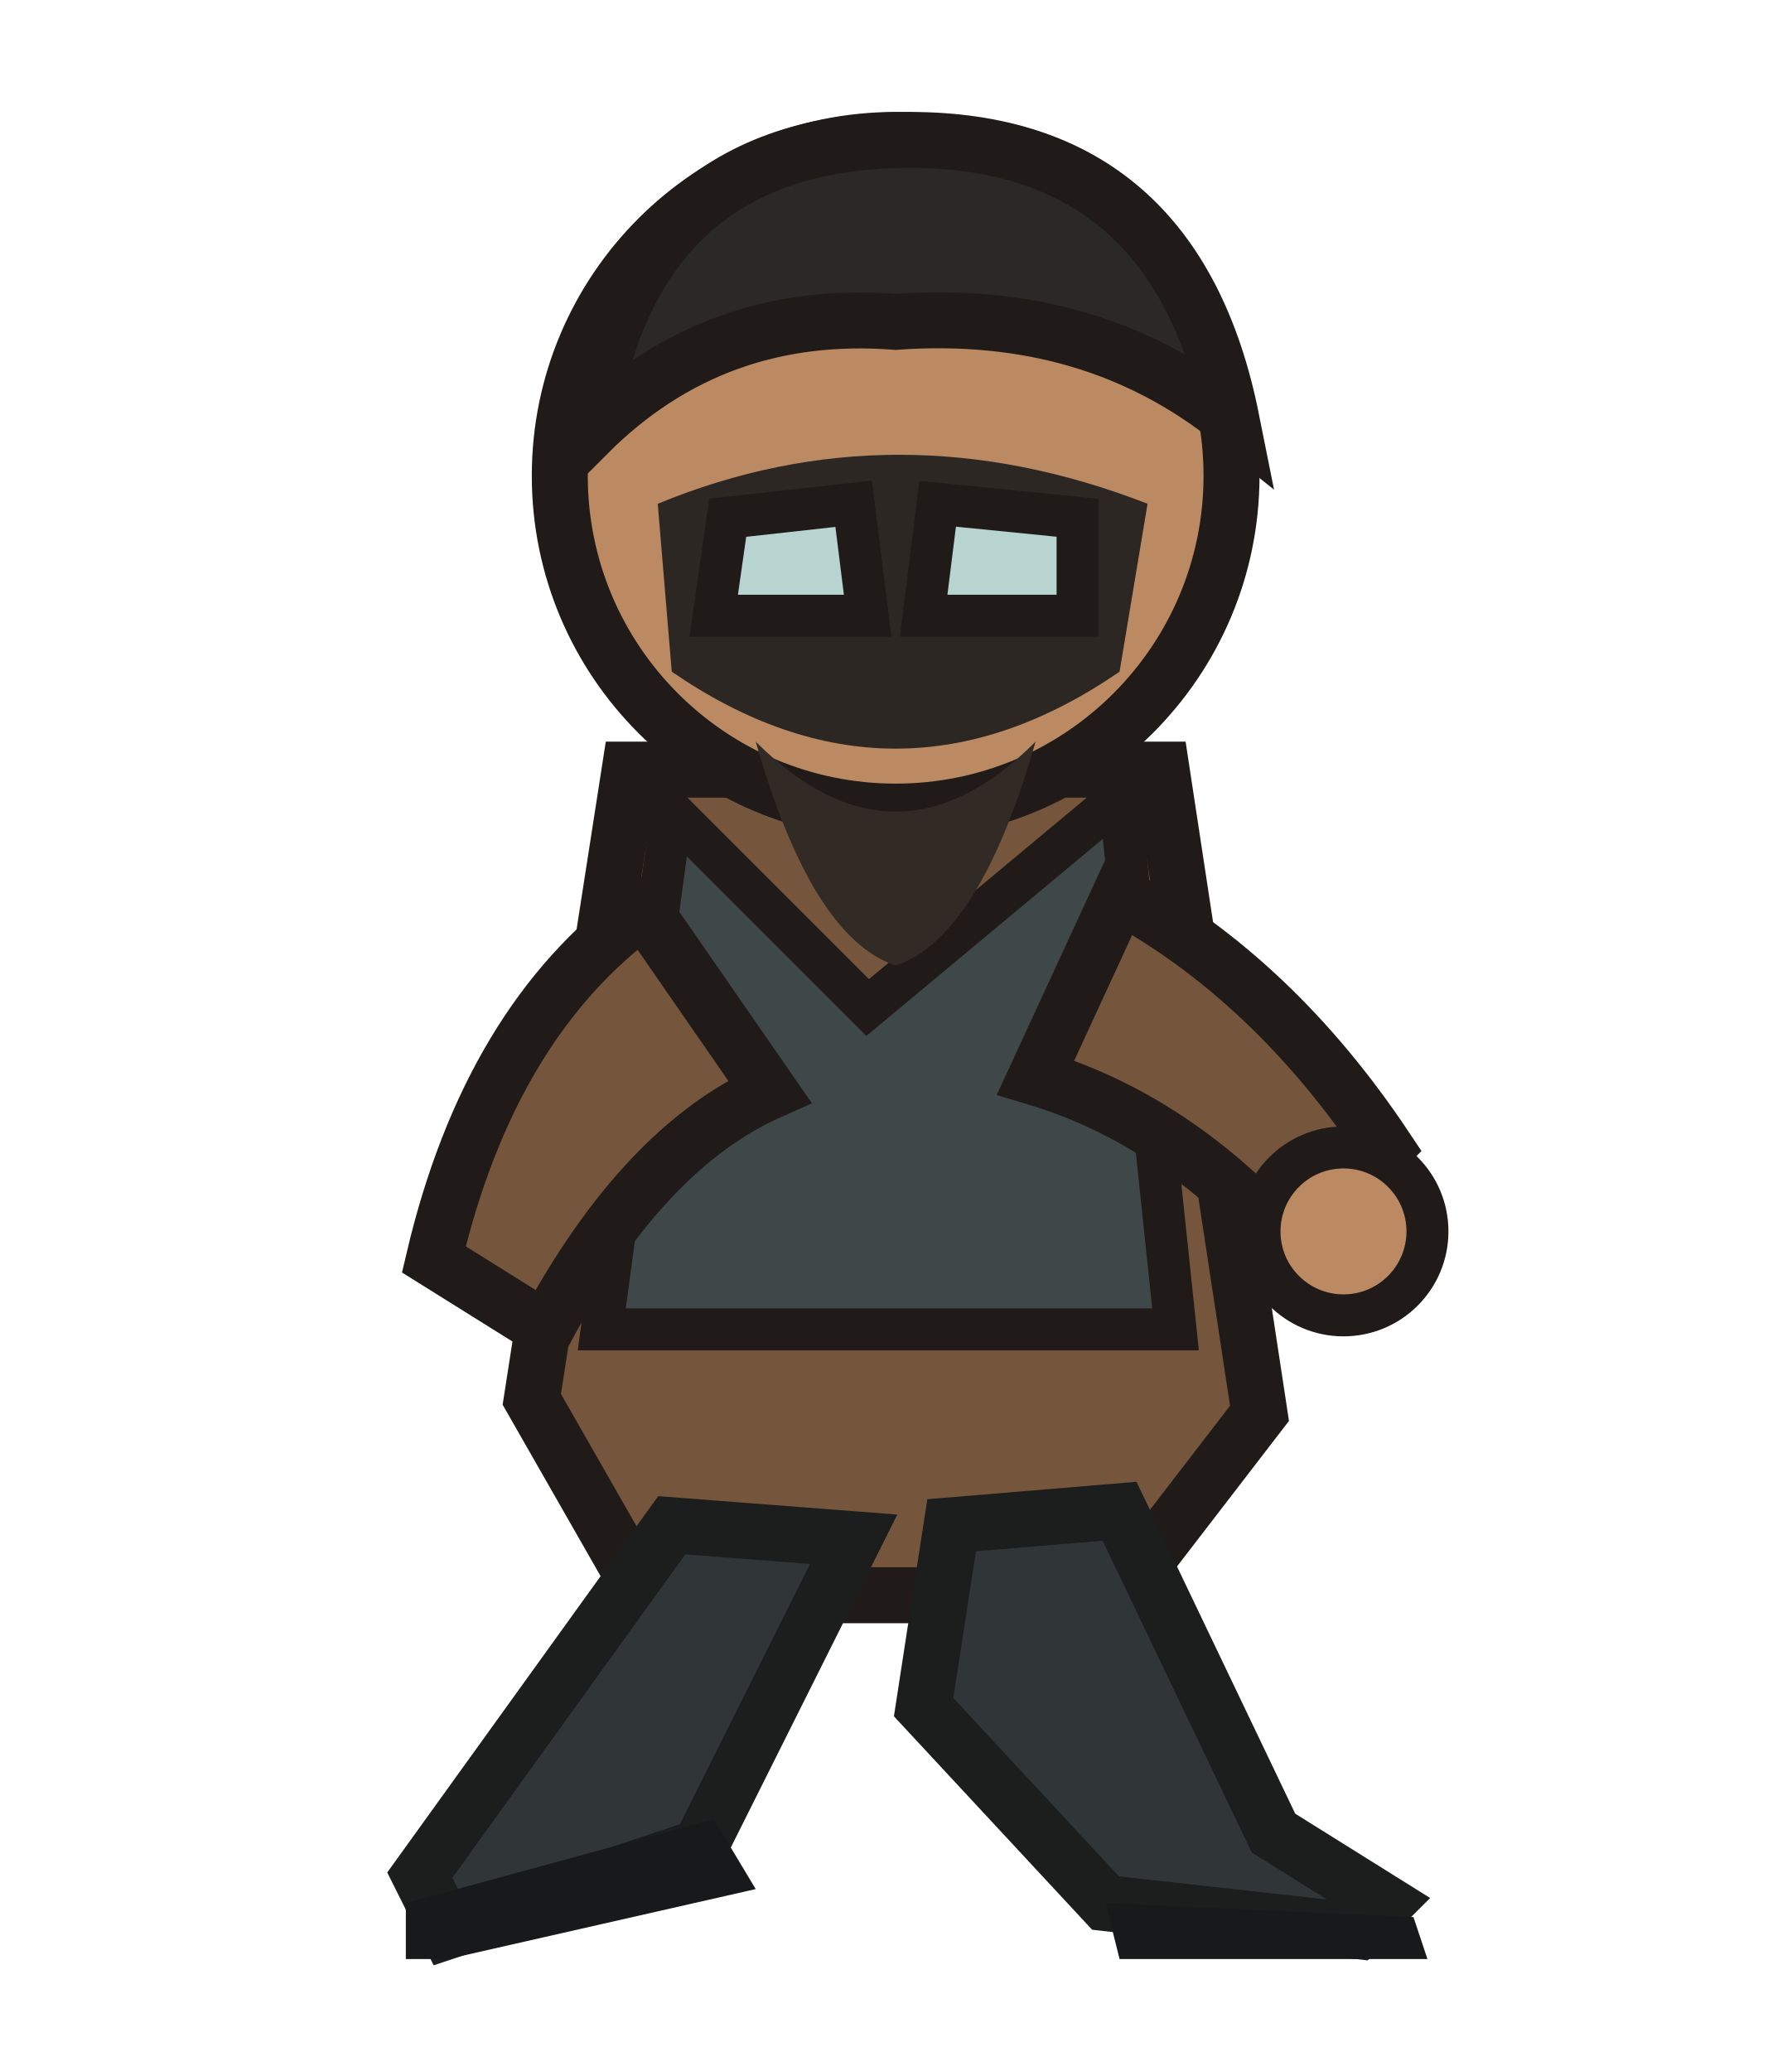
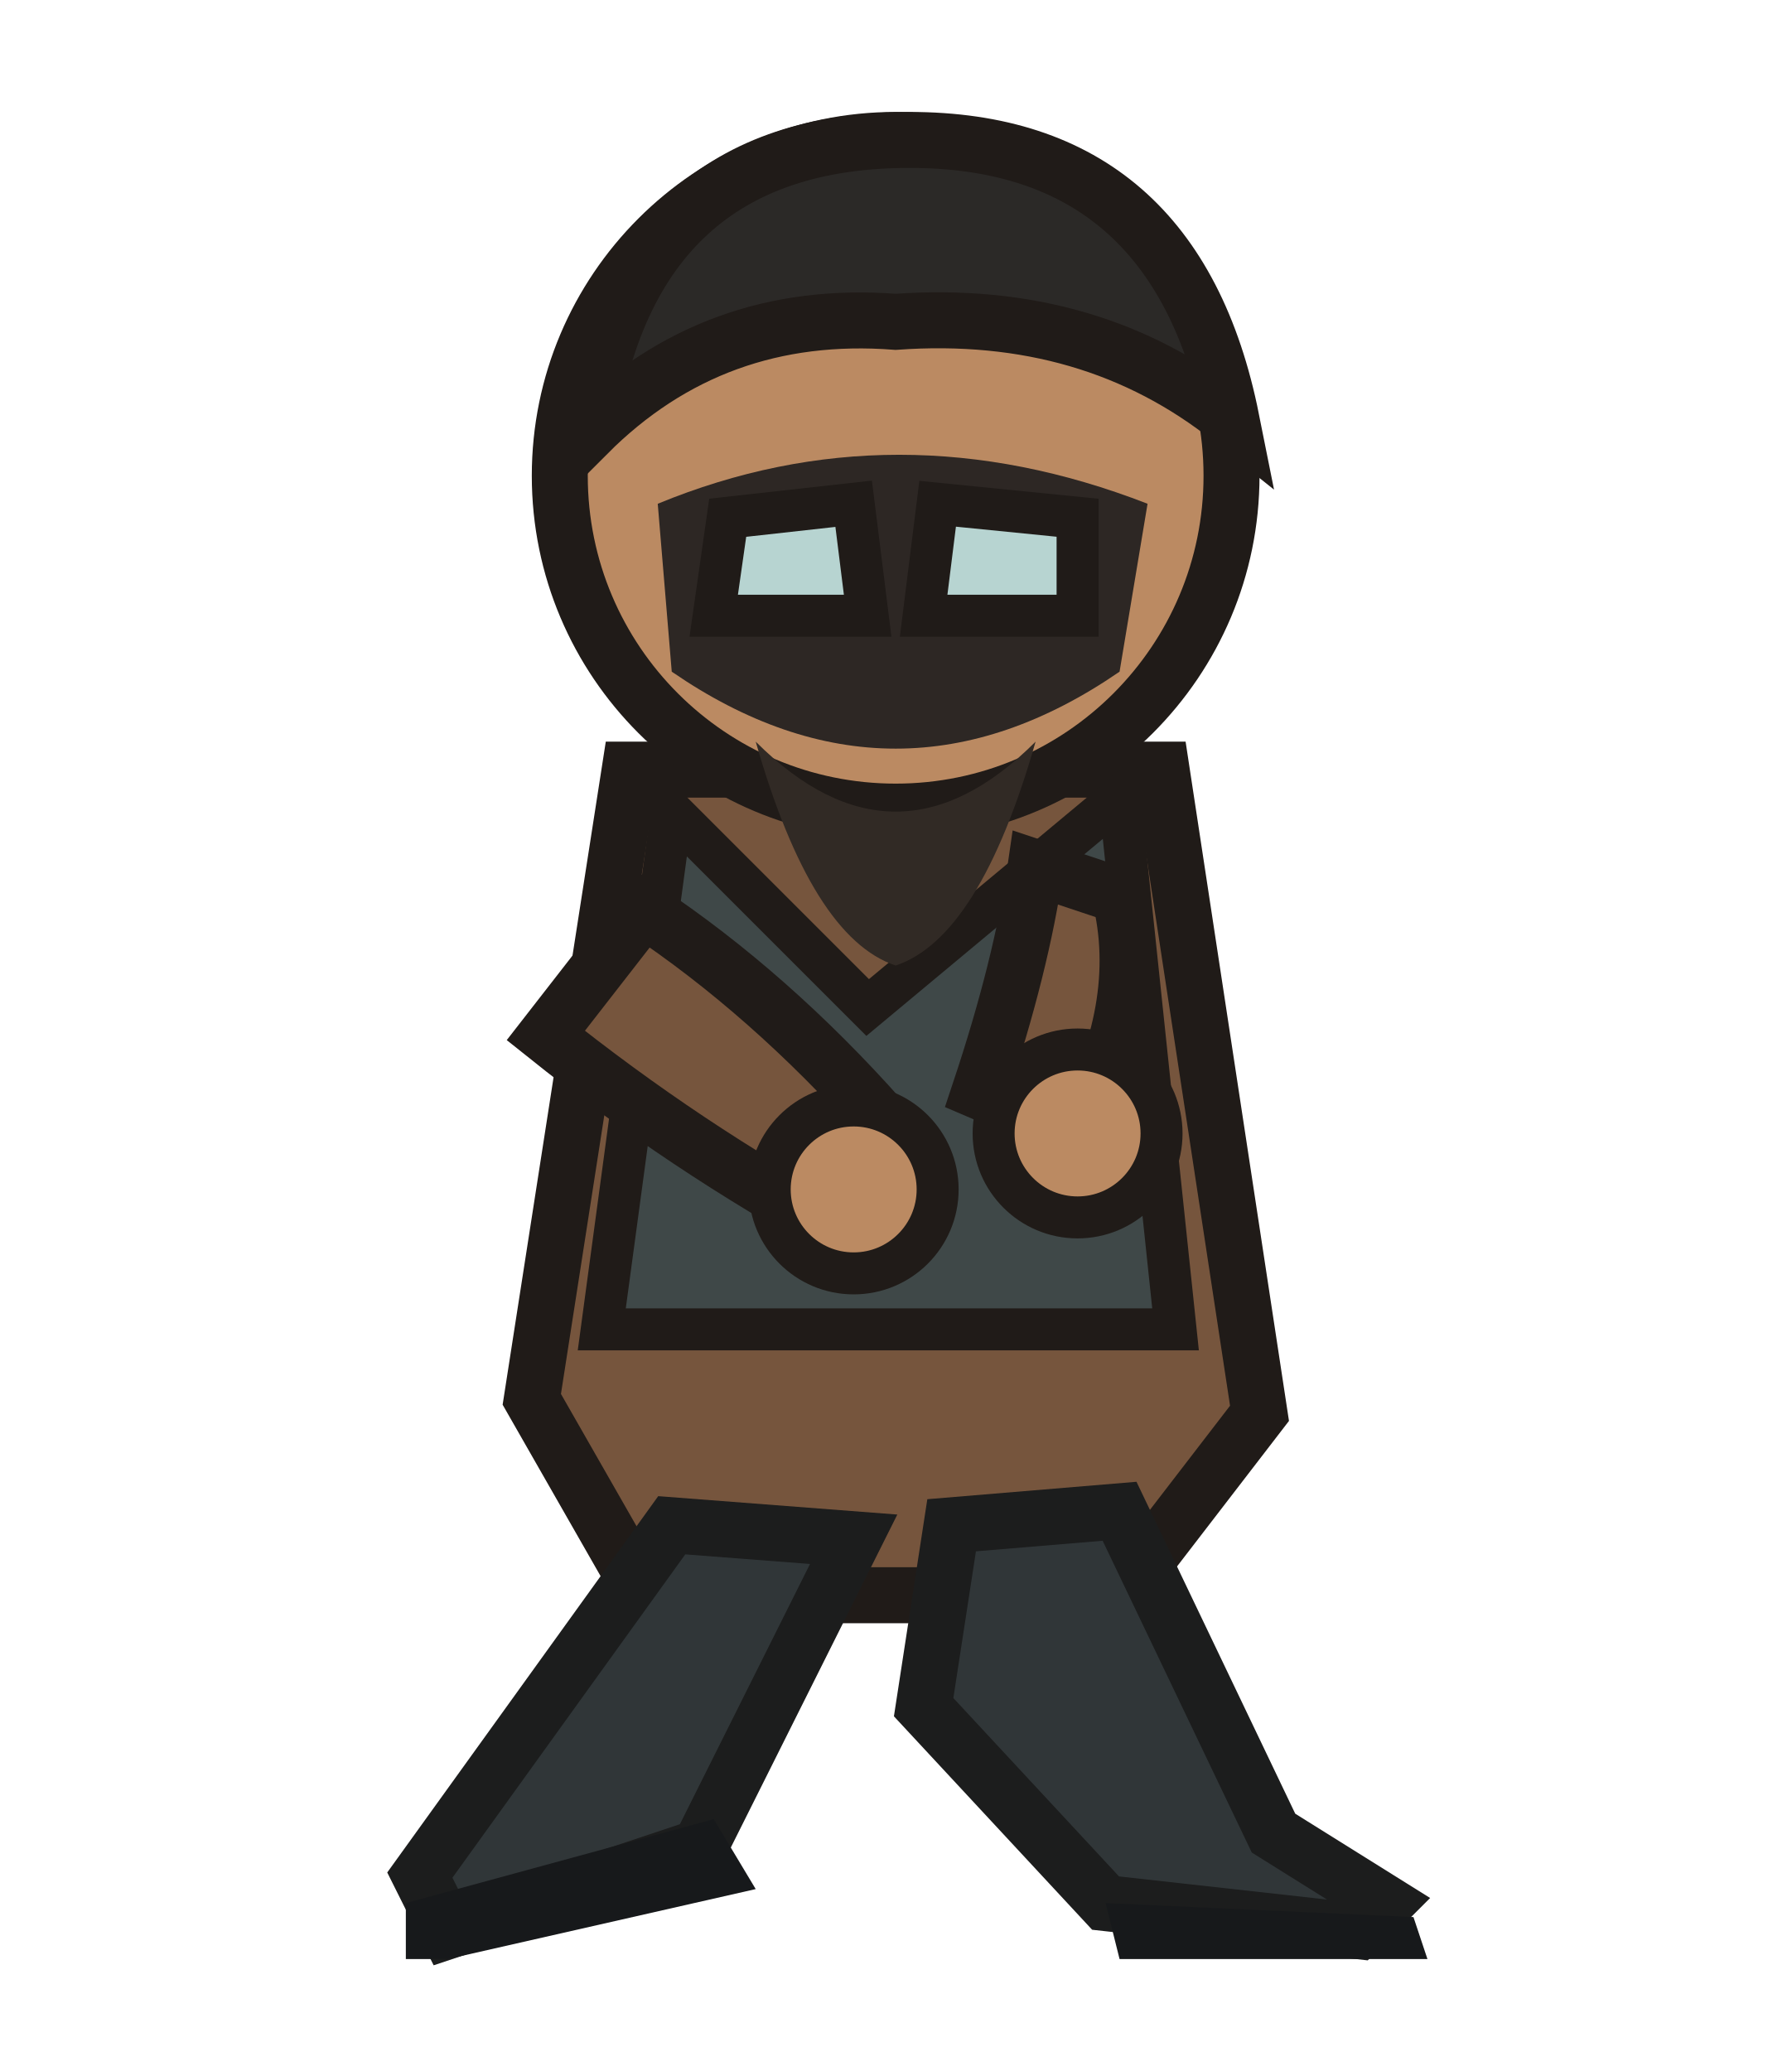
<svg xmlns="http://www.w3.org/2000/svg" width="128" height="148" viewBox="0 0 128 148" role="img" aria-label="Shotgun character run frame 0">
-   <g id="shotgun-body" data-frame="run-0" data-canvas="128x148" data-foot-line-y="140">
+   <g id="shotgun-body" data-frame="run-0" data-canvas="128x148" data-foot-line-y="140" data-grip-x="77" data-grip-y="81">
    <path d="M45 55L83 55L90 101L80 114L46 114L38 100Z" fill="#76553d" stroke="#201b18" stroke-width="4" />
    <path d="M48 58L62 72L80 57L84 95L43 95Z" fill="#3f4848" stroke="#201b18" stroke-width="3" />
-     <path d="M46 65Q35 73 31 90L39 95Q46 82 55 78Z" fill="#76553d" stroke="#201b18" stroke-width="4" />
-     <path d="M80 64Q91 70 99 82L92 89Q84 80 74 77Z" fill="#76553d" stroke="#201b18" stroke-width="4" />
-     <circle cx="96" cy="88" r="6" fill="#bb8a62" stroke="#201b18" stroke-width="3" />
+     <path d="M46 65Q55 71 63 80L60 88Q49 82 39 74Z" fill="#76553d" stroke="#201b18" stroke-width="4" />
+     <circle cx="61" cy="85" r="6" fill="#bb8a62" stroke="#201b18" stroke-width="3" />
+     <path d="M80 64Q82 72 77 81L70 78Q73 69 74 62Z" fill="#76553d" stroke="#201b18" stroke-width="4" />
+     <circle cx="77" cy="81" r="6" fill="#bb8a62" stroke="#201b18" stroke-width="3" />
    <path d="M48 109L61 110L50 132L32 138L30 134Z" fill="#303638" stroke="#1c1d1d" stroke-width="4" />
    <path d="M68 109L80 108L91 131L99 136L97 138L79 136L66 122Z" fill="#303638" stroke="#1c1d1d" stroke-width="4" />
    <path d="M29 136L51 130L54 135L32 140L29 140Z" fill="#17191b" />
    <path d="M79 136L101 137L102 140L80 140Z" fill="#17191b" />
    <circle cx="64" cy="34" r="24" fill="#bb8a62" stroke="#201b18" stroke-width="4" />
    <path d="M42 31Q45 10 65 10Q84 10 88 30Q78 22 64 23Q51 22 42 31Z" fill="#2b2927" stroke="#201b18" stroke-width="4" />
    <path d="M47 36Q64 29 82 36L80 48Q64 59 48 48Z" fill="#2d2724" />
    <path d="M52 37L61 36L62 44L51 44ZM67 36L77 37L77 44L66 44Z" fill="#b7d4d1" stroke="#201b18" stroke-width="3" />
    <path d="M54 53Q64 63 74 53Q70 67 64 69Q58 67 54 53Z" fill="#312a25" />
  </g>
</svg>
